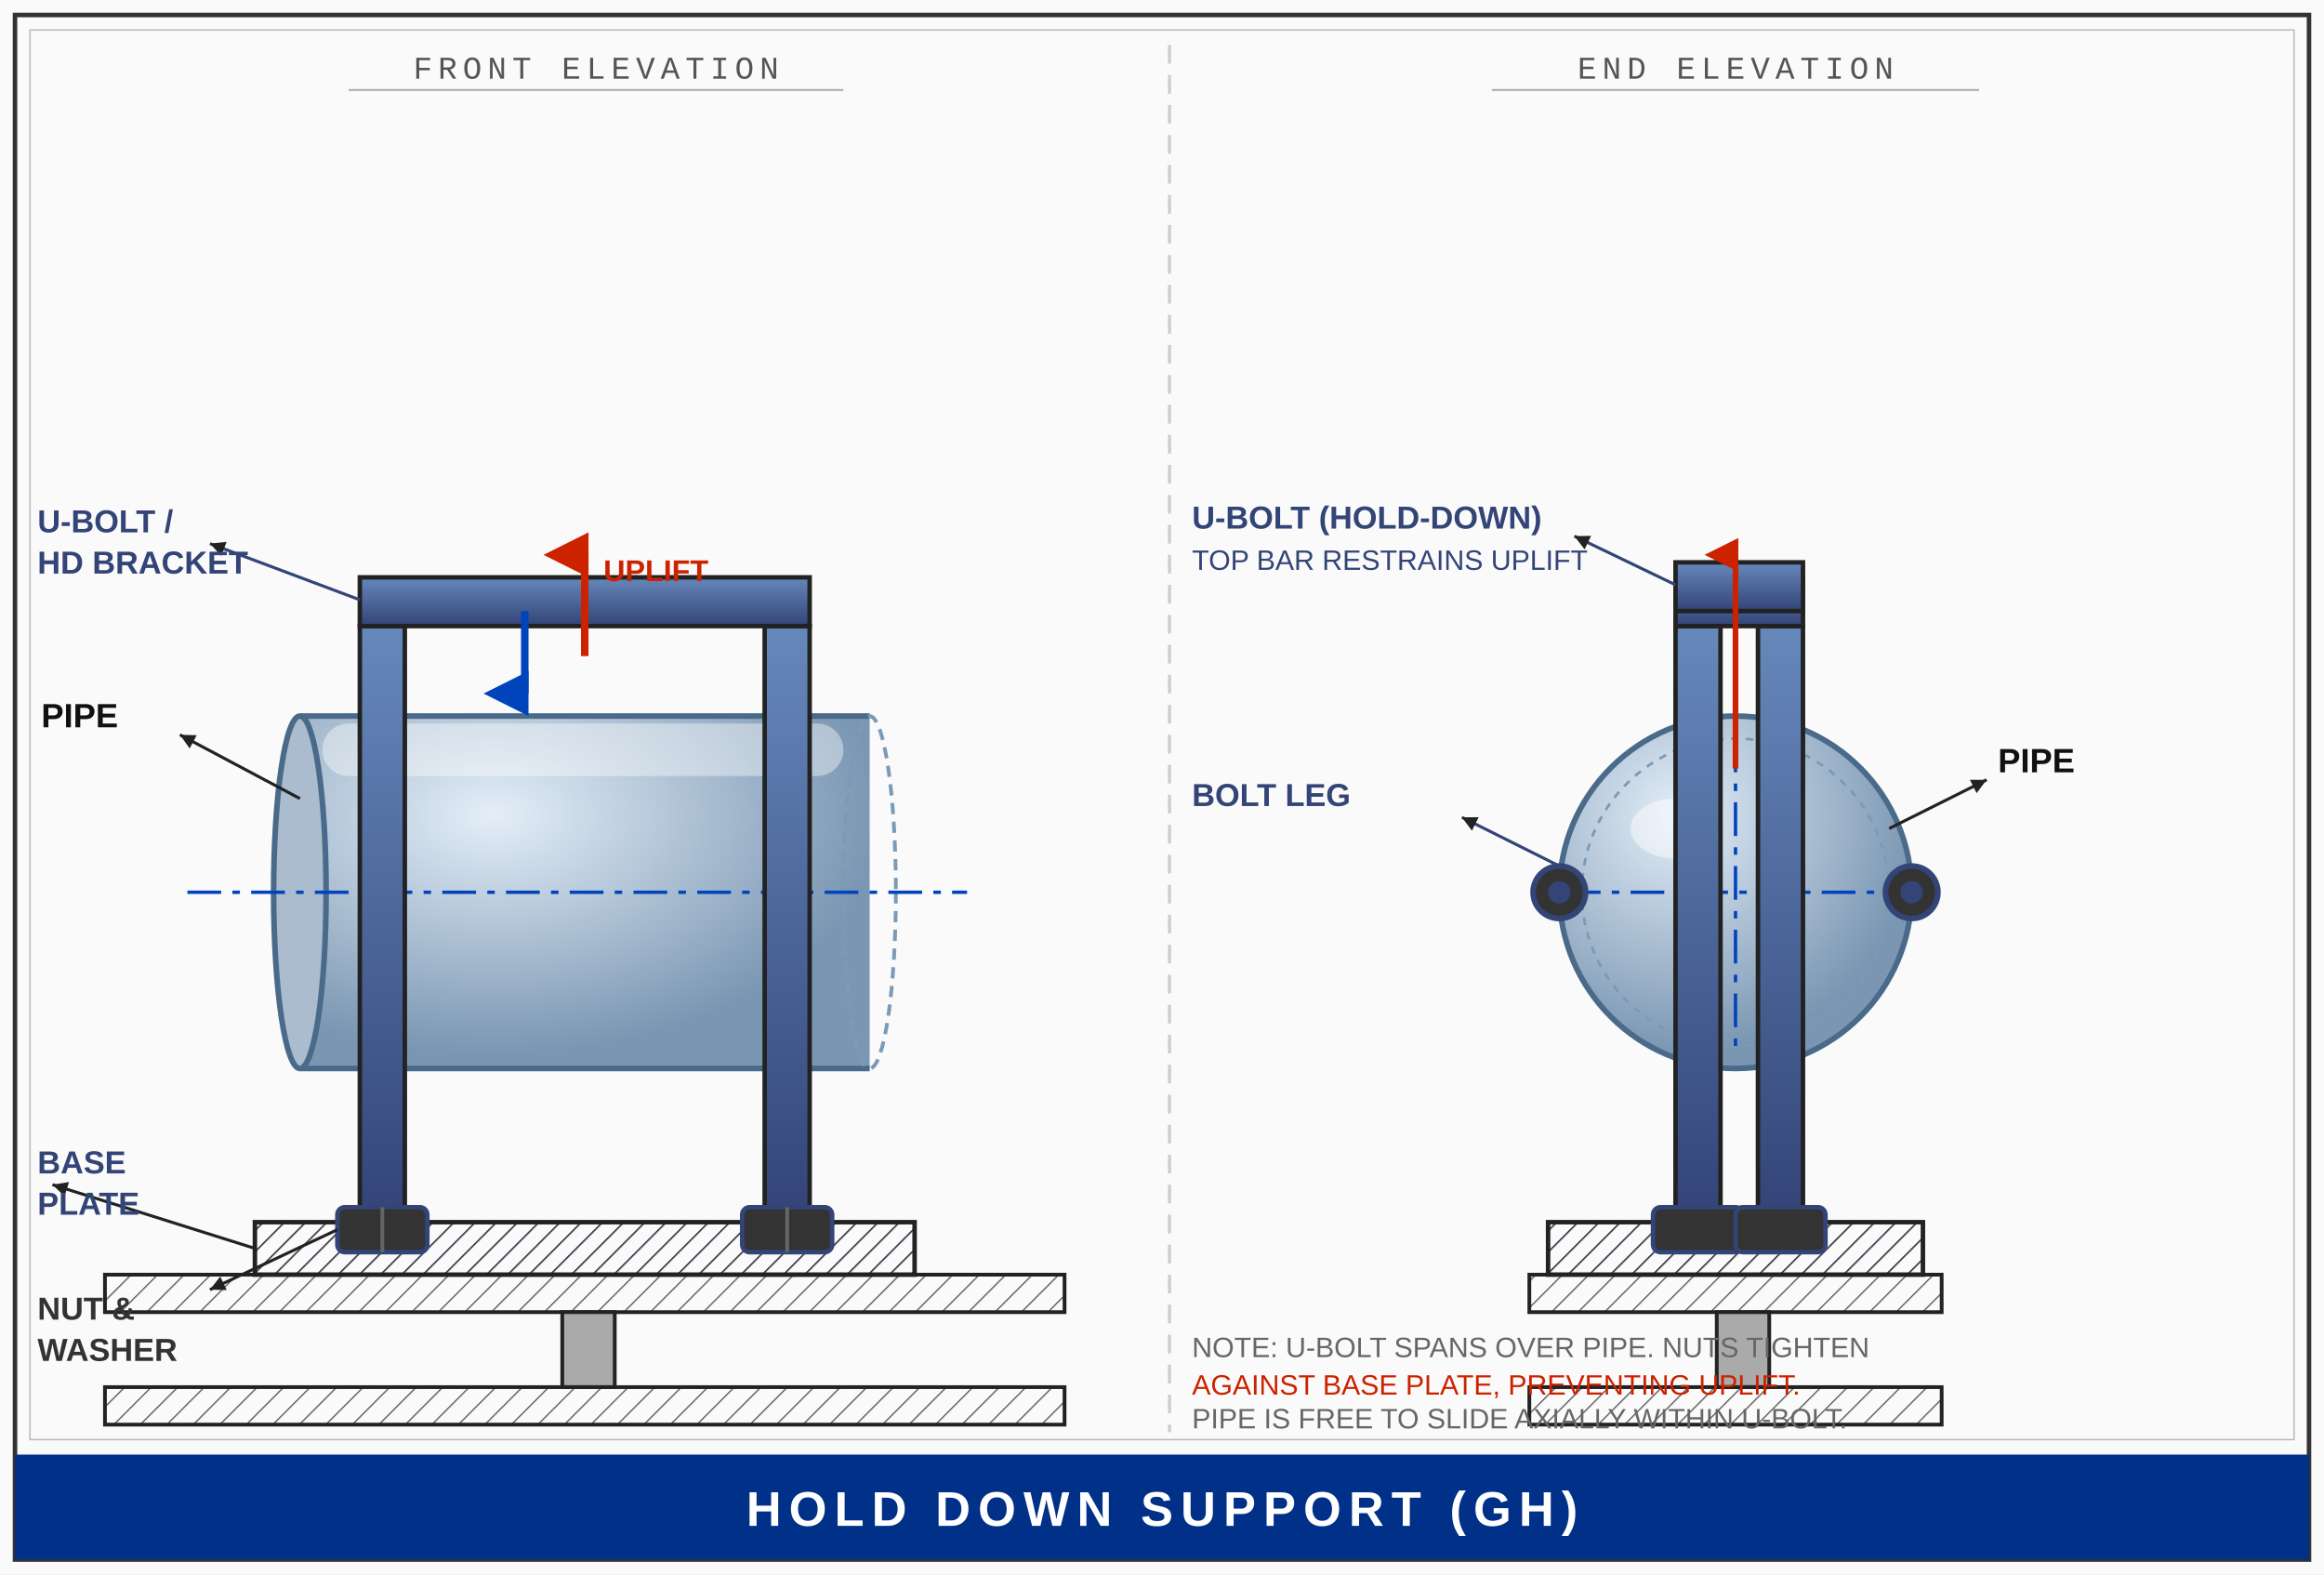
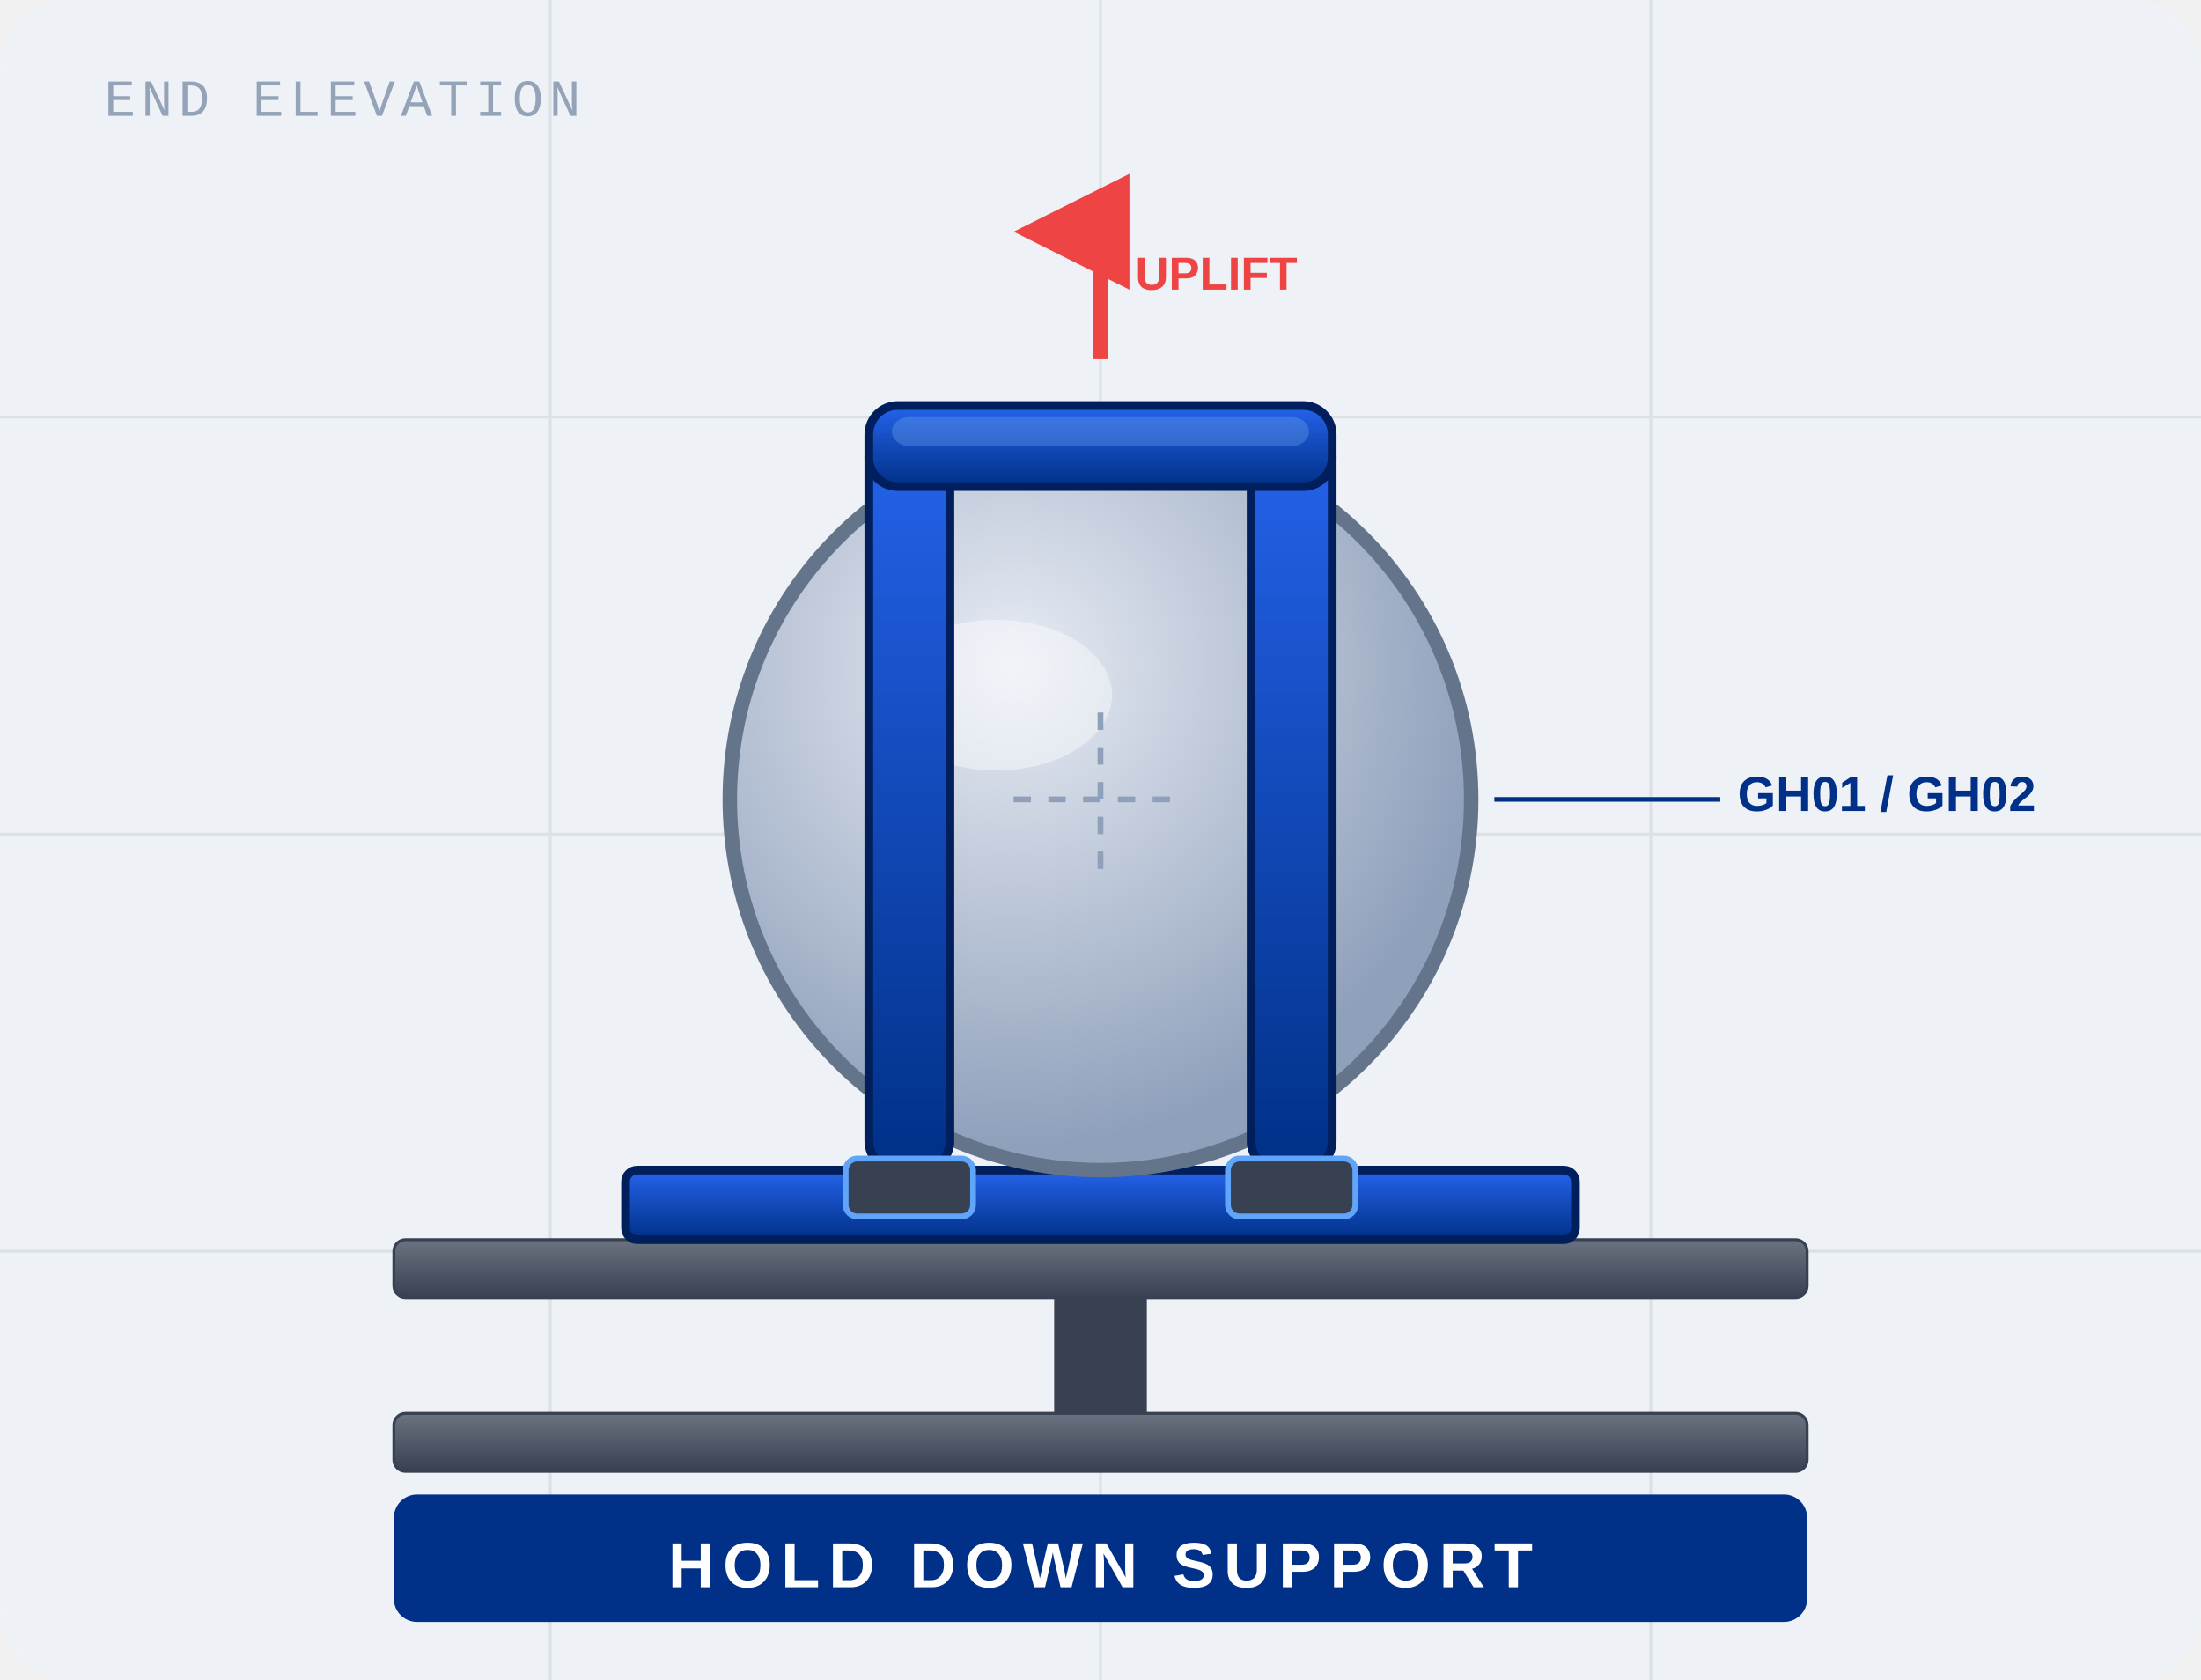
- <svg xmlns="http://www.w3.org/2000/svg" viewBox="0 0 620 420">
+ <svg xmlns="http://www.w3.org/2000/svg" viewBox="0 0 380 290">
  <defs>
-     <pattern id="h" patternUnits="userSpaceOnUse" width="5" height="5" patternTransform="rotate(45)">
-       <line x1="0" y1="0" x2="0" y2="5" stroke="#555" stroke-width="0.65" />
-     </pattern>
-     <pattern id="bh" patternUnits="userSpaceOnUse" width="4" height="4" patternTransform="rotate(45)">
-       <line x1="0" y1="0" x2="0" y2="4" stroke="#334" stroke-width="0.8" />
-     </pattern>
-     <radialGradient id="pg" cx="34%" cy="28%" r="68%">
-       <stop offset="0%" stop-color="#E4EEF8" />
-       <stop offset="100%" stop-color="#7A96B2" />
+     <radialGradient id="pg" cx="38%" cy="32%" r="65%">
+       <stop offset="0%" stop-color="#E8ECF4" />
+       <stop offset="100%" stop-color="#8FA0BB" />
    </radialGradient>
-     <linearGradient id="bg" x1="0" y1="0" x2="0" y2="1">
-       <stop offset="0%" stop-color="#6688BB" />
-       <stop offset="100%" stop-color="#334477" />
+     <linearGradient id="sg" x1="0" y1="0" x2="0" y2="1">
+       <stop offset="0%" stop-color="#6B7280" />
+       <stop offset="100%" stop-color="#374151" />
    </linearGradient>
-     <marker id="a" markerWidth="5" markerHeight="5" refX="5" refY="2.5" orient="auto">
-       <polygon points="0,0 0,5 5,2.5" fill="#222" />
-     </marker>
-     <marker id="uu" markerWidth="6" markerHeight="6" refX="3" refY="5.5" orient="auto">
-       <polygon points="0,6 3,0 6,6" fill="#CC2200" />
-     </marker>
-     <marker id="dd" markerWidth="6" markerHeight="6" refX="3" refY="0.5" orient="auto">
-       <polygon points="0,0 3,6 6,0" fill="#0044BB" />
-     </marker>
-     <marker id="ba" markerWidth="5" markerHeight="5" refX="5" refY="2.5" orient="auto">
-       <polygon points="0,0 0,5 5,2.5" fill="#334477" />
+     <linearGradient id="hd" x1="0" y1="0" x2="0" y2="1">
+       <stop offset="0%" stop-color="#2563EB" />
+       <stop offset="100%" stop-color="#003087" />
+     </linearGradient>
+     <marker id="up_arr" markerWidth="8" markerHeight="8" refX="4" refY="6" orient="auto">
+       <path d="M0,8 L4,0 L8,8 z" fill="#EF4444" />
    </marker>
  </defs>
-   <rect width="620" height="420" fill="#FAFAFA" />
-   <rect x="4" y="4" width="612" height="412" fill="none" stroke="#333" stroke-width="1.2" />
-   <rect x="8" y="8" width="604" height="376" fill="none" stroke="#BBB" stroke-width="0.4" />
-   <line x1="312" y1="12" x2="312" y2="382" stroke="#CCC" stroke-width="0.8" stroke-dasharray="5,3" />
-   <text x="159" y="21" text-anchor="middle" font-family="Courier New,monospace" font-size="8.5" fill="#555" letter-spacing="1.5">FRONT ELEVATION</text>
-   <text x="463" y="21" text-anchor="middle" font-family="Courier New,monospace" font-size="8.5" fill="#555" letter-spacing="1.5">END ELEVATION</text>
-   <line x1="93" y1="24" x2="225" y2="24" stroke="#AAA" stroke-width="0.5" />
-   <line x1="398" y1="24" x2="528" y2="24" stroke="#AAA" stroke-width="0.5" />
-   <rect x="28" y="340" width="256" height="10" fill="url(#h)" stroke="#222" stroke-width="1" />
-   <rect x="150" y="350" width="14" height="20" fill="#AAAAAA" stroke="#222" stroke-width="1" />
-   <rect x="28" y="370" width="256" height="10" fill="url(#h)" stroke="#222" stroke-width="1" />
-   <rect x="68" y="326" width="176" height="14" fill="url(#bh)" stroke="#222" stroke-width="1.2" />
-   <rect x="80" y="191" width="152" height="94" fill="url(#pg)" />
-   <line x1="80" y1="191" x2="232" y2="191" stroke="#4A6A8A" stroke-width="1.5" />
-   <line x1="80" y1="285" x2="232" y2="285" stroke="#4A6A8A" stroke-width="1.5" />
-   <ellipse cx="80" cy="238" rx="7" ry="47" fill="#AABCCE" stroke="#4A6A8A" stroke-width="1.5" />
-   <ellipse cx="232" cy="238" rx="7" ry="47" fill="none" stroke="#7A9AB8" stroke-width="1" stroke-dasharray="3,2" />
-   <rect x="86" y="193" width="139" height="14" rx="7" fill="rgba(255,255,255,0.40)" />
-   <line x1="50" y1="238" x2="258" y2="238" stroke="#0044BB" stroke-width="0.9" stroke-dasharray="9,3,2,3" />
-   <rect x="96" y="167" width="12" height="159" fill="url(#bg)" stroke="#222" stroke-width="1.2" />
-   <rect x="204" y="167" width="12" height="159" fill="url(#bg)" stroke="#222" stroke-width="1.2" />
-   <rect x="96" y="154" width="120" height="13" fill="url(#bg)" stroke="#222" stroke-width="1.2" />
-   <rect x="90" y="322" width="24" height="12" rx="2" fill="#333" stroke="#334477" stroke-width="1.2" />
-   <line x1="102" y1="322" x2="102" y2="334" stroke="#666" stroke-width="1" />
-   <rect x="198" y="322" width="24" height="12" rx="2" fill="#333" stroke="#334477" stroke-width="1.2" />
-   <line x1="210" y1="322" x2="210" y2="334" stroke="#666" stroke-width="1" />
-   <line x1="156" y1="175" x2="156" y2="148" stroke="#CC2200" stroke-width="2" marker-end="url(#uu)" />
-   <text x="161" y="155" font-family="Arial,sans-serif" font-size="8" fill="#CC2200" font-weight="700">UPLIFT</text>
-   <line x1="140" y1="163" x2="140" y2="185" stroke="#0044BB" stroke-width="2" marker-end="url(#dd)" />
-   <line x1="80" y1="213" x2="48" y2="196" stroke="#222" stroke-width="0.8" marker-end="url(#a)" />
-   <text x="11" y="194" font-family="Arial,sans-serif" font-size="9" fill="#111" font-weight="700">PIPE</text>
-   <line x1="96" y1="160" x2="56" y2="145" stroke="#334477" stroke-width="0.8" marker-end="url(#a)" />
-   <text x="10" y="142" font-family="Arial,sans-serif" font-size="8.5" fill="#334477" font-weight="700">U-BOLT /</text>
-   <text x="10" y="153" font-family="Arial,sans-serif" font-size="8.5" fill="#334477" font-weight="700">HD BRACKET</text>
-   <line x1="90" y1="328" x2="56" y2="344" stroke="#222" stroke-width="0.8" marker-end="url(#a)" />
-   <text x="10" y="352" font-family="Arial,sans-serif" font-size="8.5" fill="#333" font-weight="700">NUT &amp;</text>
-   <text x="10" y="363" font-family="Arial,sans-serif" font-size="8.5" fill="#333" font-weight="700">WASHER</text>
-   <line x1="68" y1="333" x2="14" y2="316" stroke="#222" stroke-width="0.8" marker-end="url(#a)" />
-   <text x="10" y="313" font-family="Arial,sans-serif" font-size="8.5" fill="#334477" font-weight="700">BASE</text>
-   <text x="10" y="324" font-family="Arial,sans-serif" font-size="8.5" fill="#334477" font-weight="700">PLATE</text>
-   <rect x="408" y="340" width="110" height="10" fill="url(#h)" stroke="#222" stroke-width="1" />
-   <rect x="458" y="350" width="14" height="20" fill="#AAAAAA" stroke="#222" stroke-width="1" />
-   <rect x="408" y="370" width="110" height="10" fill="url(#h)" stroke="#222" stroke-width="1" />
-   <rect x="413" y="326" width="100" height="14" fill="url(#bh)" stroke="#222" stroke-width="1.2" />
-   <circle cx="463" cy="238" r="47" fill="url(#pg)" stroke="#4A6A8A" stroke-width="1.5" />
-   <circle cx="463" cy="238" r="41" fill="none" stroke="#7A9AB8" stroke-width="0.7" stroke-dasharray="2,2" />
-   <ellipse cx="447" cy="221" rx="12" ry="8" fill="rgba(255,255,255,0.46)" />
-   <line x1="463" y1="197" x2="463" y2="279" stroke="#0044BB" stroke-width="0.9" stroke-dasharray="9,3,2,3" />
-   <line x1="418" y1="238" x2="508" y2="238" stroke="#0044BB" stroke-width="0.9" stroke-dasharray="9,3,2,3" />
-   <rect x="447" y="167" width="12" height="159" fill="url(#bg)" stroke="#222" stroke-width="1.2" />
-   <rect x="469" y="167" width="12" height="159" fill="url(#bg)" stroke="#222" stroke-width="1.2" />
-   <rect x="447" y="154" width="34" height="13" fill="url(#bg)" stroke="#222" stroke-width="1.2" />
-   <circle cx="416" cy="238" r="7" fill="#333" stroke="#334477" stroke-width="1.5" />
-   <circle cx="416" cy="238" r="3" fill="#334477" />
-   <circle cx="510" cy="238" r="7" fill="#333" stroke="#334477" stroke-width="1.5" />
-   <circle cx="510" cy="238" r="3" fill="#334477" />
-   <rect x="447" y="150" width="34" height="13" fill="url(#bg)" stroke="#222" stroke-width="1.2" />
-   <rect x="441" y="322" width="24" height="12" rx="2" fill="#333" stroke="#334477" stroke-width="1.2" />
-   <rect x="463" y="322" width="24" height="12" rx="2" fill="#333" stroke="#334477" stroke-width="1.2" />
-   <line x1="463" y1="205" x2="463" y2="148" stroke="#CC2200" stroke-width="1.5" marker-end="url(#uu)" />
-   <line x1="504" y1="221" x2="530" y2="208" stroke="#222" stroke-width="0.8" marker-end="url(#a)" />
-   <text x="533" y="206" font-family="Arial,sans-serif" font-size="9" fill="#111" font-weight="700">PIPE</text>
-   <line x1="447" y1="156" x2="420" y2="143" stroke="#334477" stroke-width="0.8" marker-end="url(#a)" />
-   <text x="318" y="141" font-family="Arial,sans-serif" font-size="8.5" fill="#334477" font-weight="700">U-BOLT (HOLD-DOWN)</text>
-   <text x="318" y="152" font-family="Arial,sans-serif" font-size="7.5" fill="#334477">TOP BAR RESTRAINS UPLIFT</text>
-   <line x1="416" y1="231" x2="390" y2="218" stroke="#334477" stroke-width="0.8" marker-end="url(#a)" />
-   <text x="318" y="215" font-family="Arial,sans-serif" font-size="8.5" fill="#334477" font-weight="700">BOLT LEG</text>
-   <text x="318" y="362" font-family="Arial,sans-serif" font-size="7.5" fill="#666">NOTE: U-BOLT SPANS OVER PIPE. NUTS TIGHTEN</text>
-   <text x="318" y="372" font-family="Arial,sans-serif" font-size="7.5" fill="#CC2200">AGAINST BASE PLATE, PREVENTING UPLIFT.</text>
-   <text x="318" y="381" font-family="Arial,sans-serif" font-size="7.5" fill="#666">PIPE IS FREE TO SLIDE AXIALLY WITHIN U-BOLT.</text>
-   <rect x="4" y="388" width="612" height="28" fill="#003087" />
-   <text x="310" y="407" text-anchor="middle" font-family="Arial,sans-serif" font-size="13" font-weight="700" fill="white" letter-spacing="2">HOLD DOWN SUPPORT  (GH)</text>
+   <rect width="380" height="290" fill="#EEF2F7" rx="12" />
+   <g stroke="#D1D5DB" stroke-width="0.5" opacity="0.6">
+     <line x1="0" y1="72" x2="380" y2="72" />
+     <line x1="0" y1="144" x2="380" y2="144" />
+     <line x1="0" y1="216" x2="380" y2="216" />
+     <line x1="95" y1="0" x2="95" y2="290" />
+     <line x1="190" y1="0" x2="190" y2="290" />
+     <line x1="285" y1="0" x2="285" y2="290" />
+   </g>
+   <text x="18" y="20" font-family="'Courier New',monospace" font-size="9" fill="#94A3B8" letter-spacing="1">END ELEVATION</text>
+   <rect x="68" y="214" width="244" height="10" rx="2" fill="url(#sg)" stroke="#374151" stroke-width="0.5" />
+   <rect x="182" y="224" width="16" height="20" fill="#374151" />
+   <rect x="68" y="244" width="244" height="10" rx="2" fill="url(#sg)" stroke="#374151" stroke-width="0.5" />
+   <rect x="108" y="202" width="164" height="12" rx="2" fill="url(#hd)" stroke="#001F5C" stroke-width="1.5" />
+   <circle cx="190" cy="138" r="64" fill="url(#pg)" stroke="#64748B" stroke-width="2.5" />
+   <ellipse cx="172" cy="120" rx="20" ry="13" fill="rgba(255,255,255,0.4)" />
+   <line x1="190" y1="123" x2="190" y2="153" stroke="#8FA0BB" stroke-width="1" stroke-dasharray="3,3" />
+   <line x1="175" y1="138" x2="205" y2="138" stroke="#8FA0BB" stroke-width="1" stroke-dasharray="3,3" />
+   <rect x="150" y="74" width="14" height="128" rx="5" fill="url(#hd)" stroke="#001F5C" stroke-width="1.5" />
+   <rect x="216" y="74" width="14" height="128" rx="5" fill="url(#hd)" stroke="#001F5C" stroke-width="1.5" />
+   <rect x="150" y="70" width="80" height="14" rx="5" fill="url(#hd)" stroke="#001F5C" stroke-width="1.5" />
+   <rect x="154" y="72" width="72" height="5" rx="3" fill="rgba(147,197,253,0.25)" />
+   <rect x="146" y="200" width="22" height="10" rx="2" fill="#374151" stroke="#60A5FA" stroke-width="1" />
+   <rect x="212" y="200" width="22" height="10" rx="2" fill="#374151" stroke="#60A5FA" stroke-width="1" />
+   <line x1="190" y1="62" x2="190" y2="40" stroke="#EF4444" stroke-width="2.5" marker-end="url(#up_arr)" />
+   <text x="196" y="50" font-family="'Arial',sans-serif" font-size="8" fill="#EF4444" font-weight="700">UPLIFT</text>
+   <text x="300" y="140" font-family="'Arial',sans-serif" font-size="8.5" fill="#003087" font-weight="700">GH01 / GH02</text>
+   <line x1="258" y1="138" x2="297" y2="138" stroke="#003087" stroke-width="0.8" />
+   <rect x="68" y="258" width="244" height="22" rx="4" fill="#003087" />
+   <text x="190" y="274" text-anchor="middle" font-family="'Arial',sans-serif" font-size="11" font-weight="700" fill="white" letter-spacing="1.5">HOLD DOWN SUPPORT</text>
</svg>
